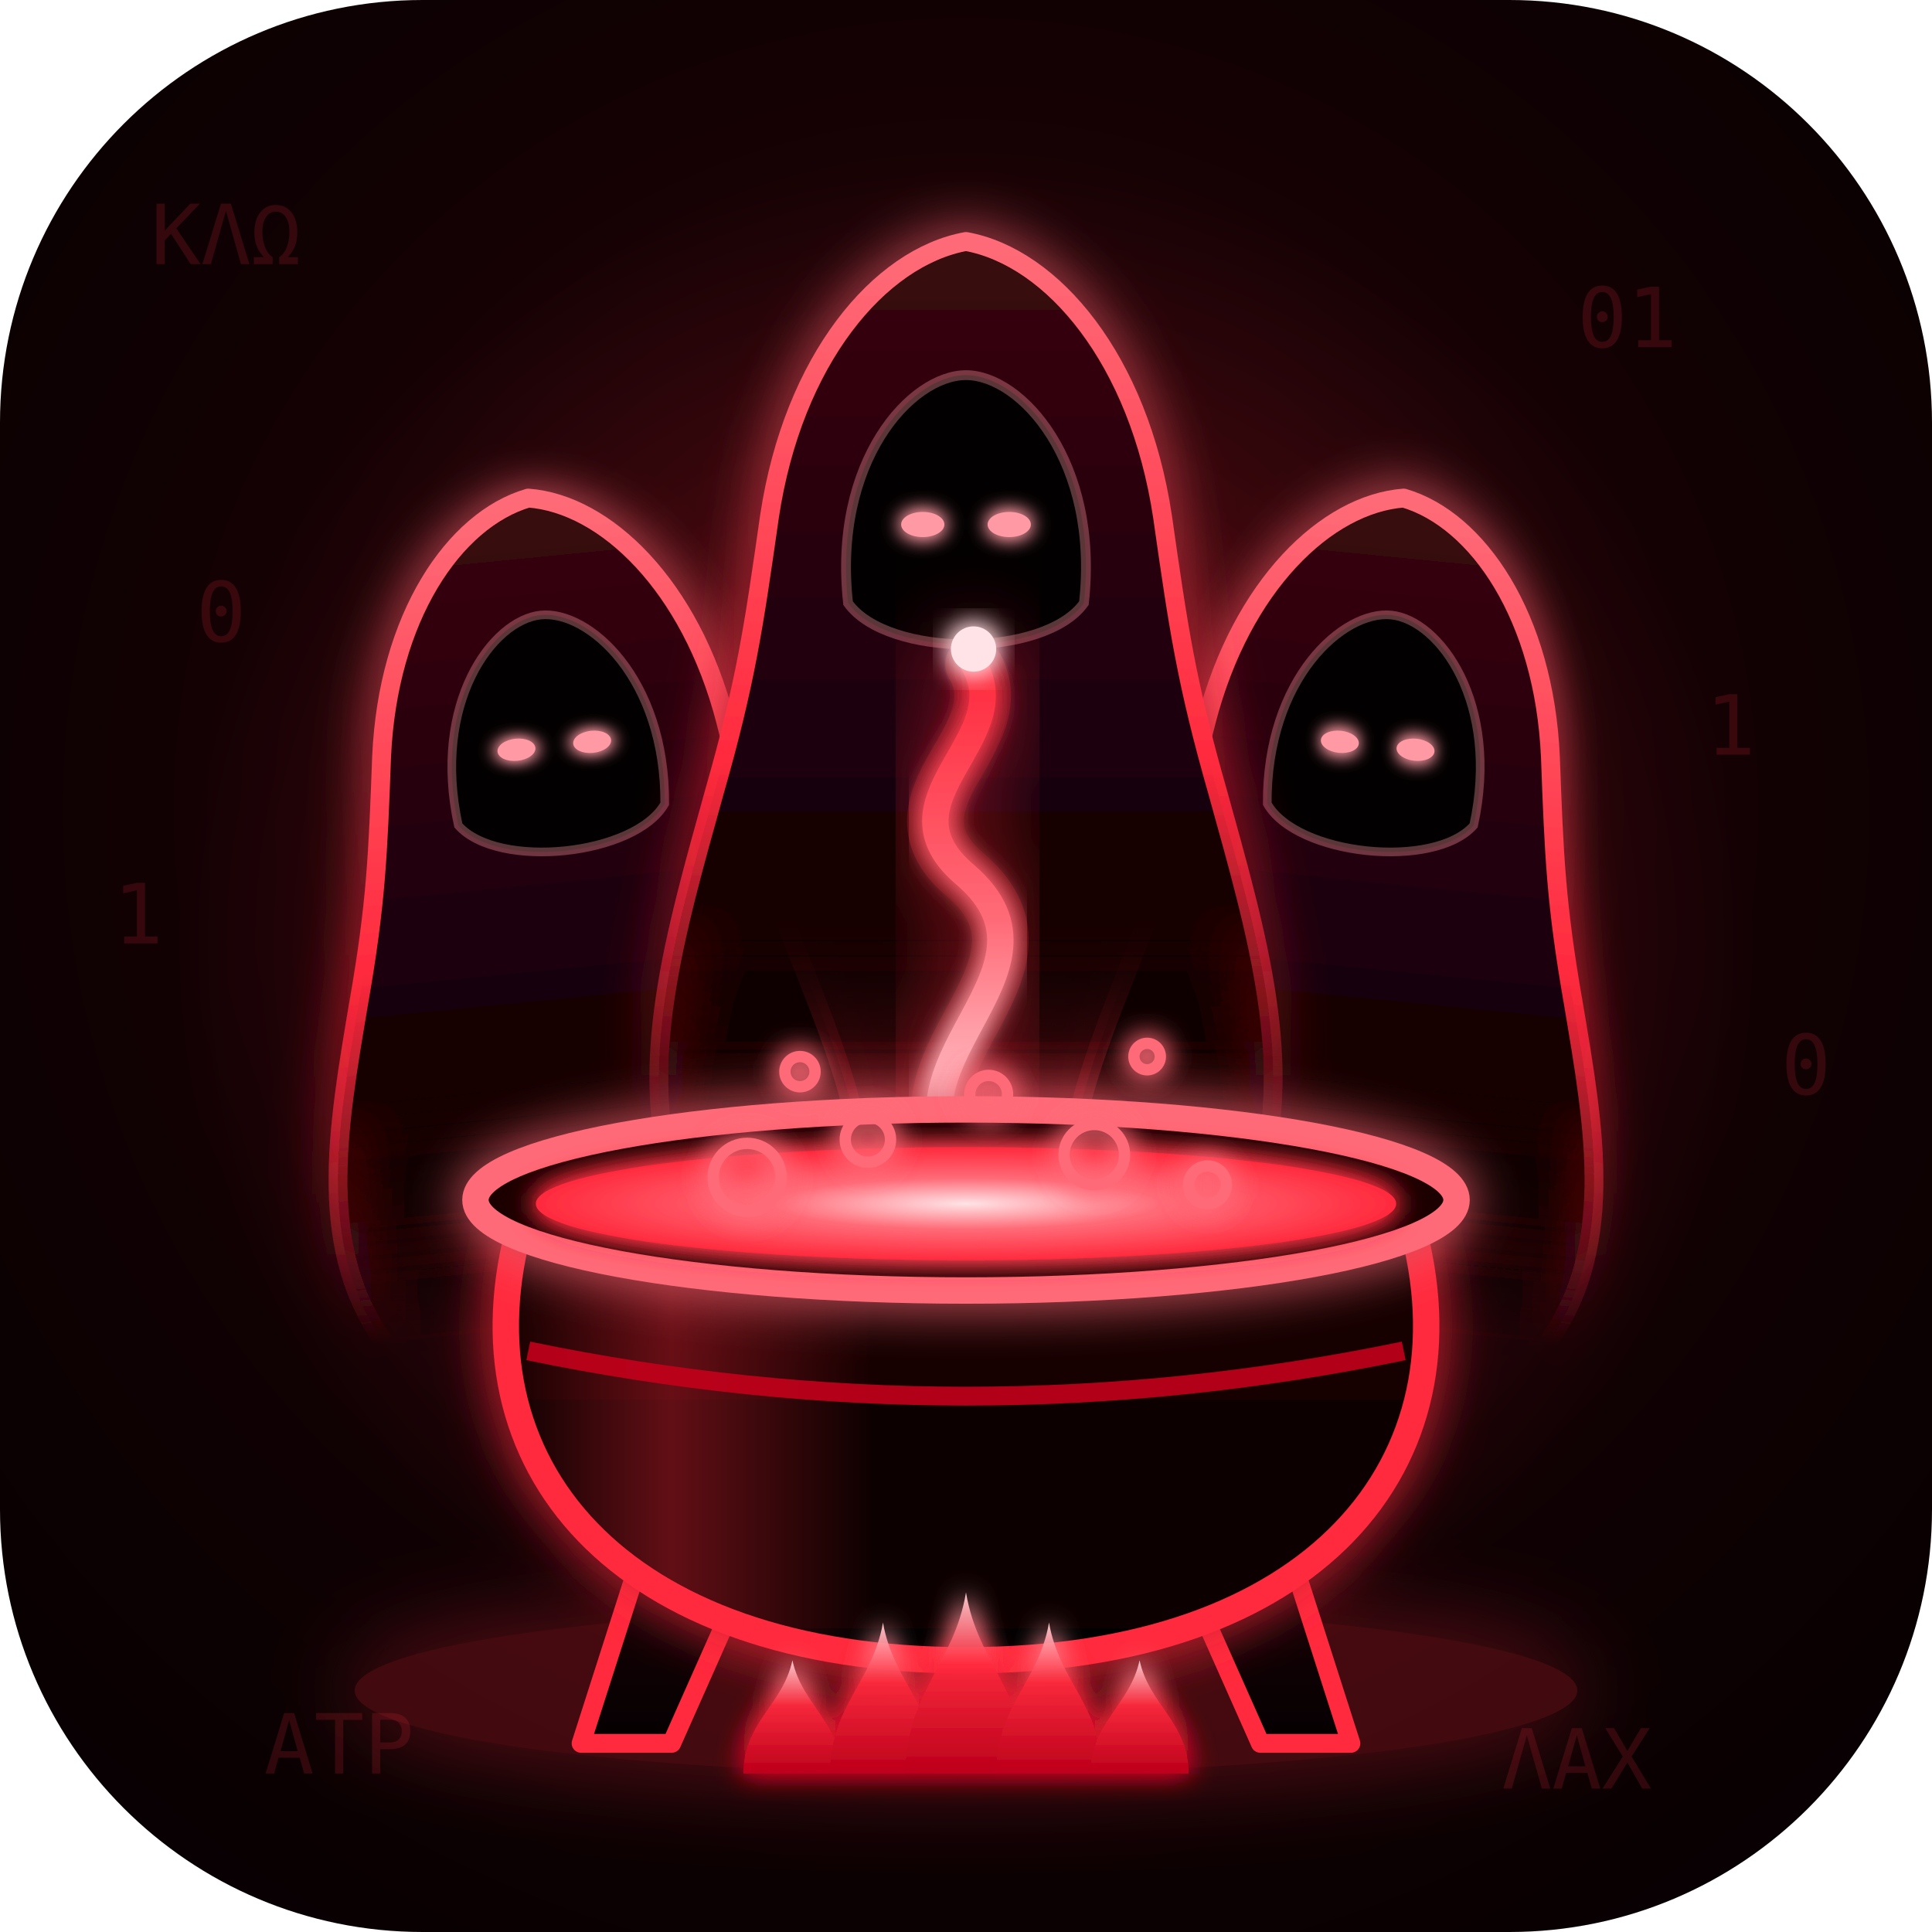
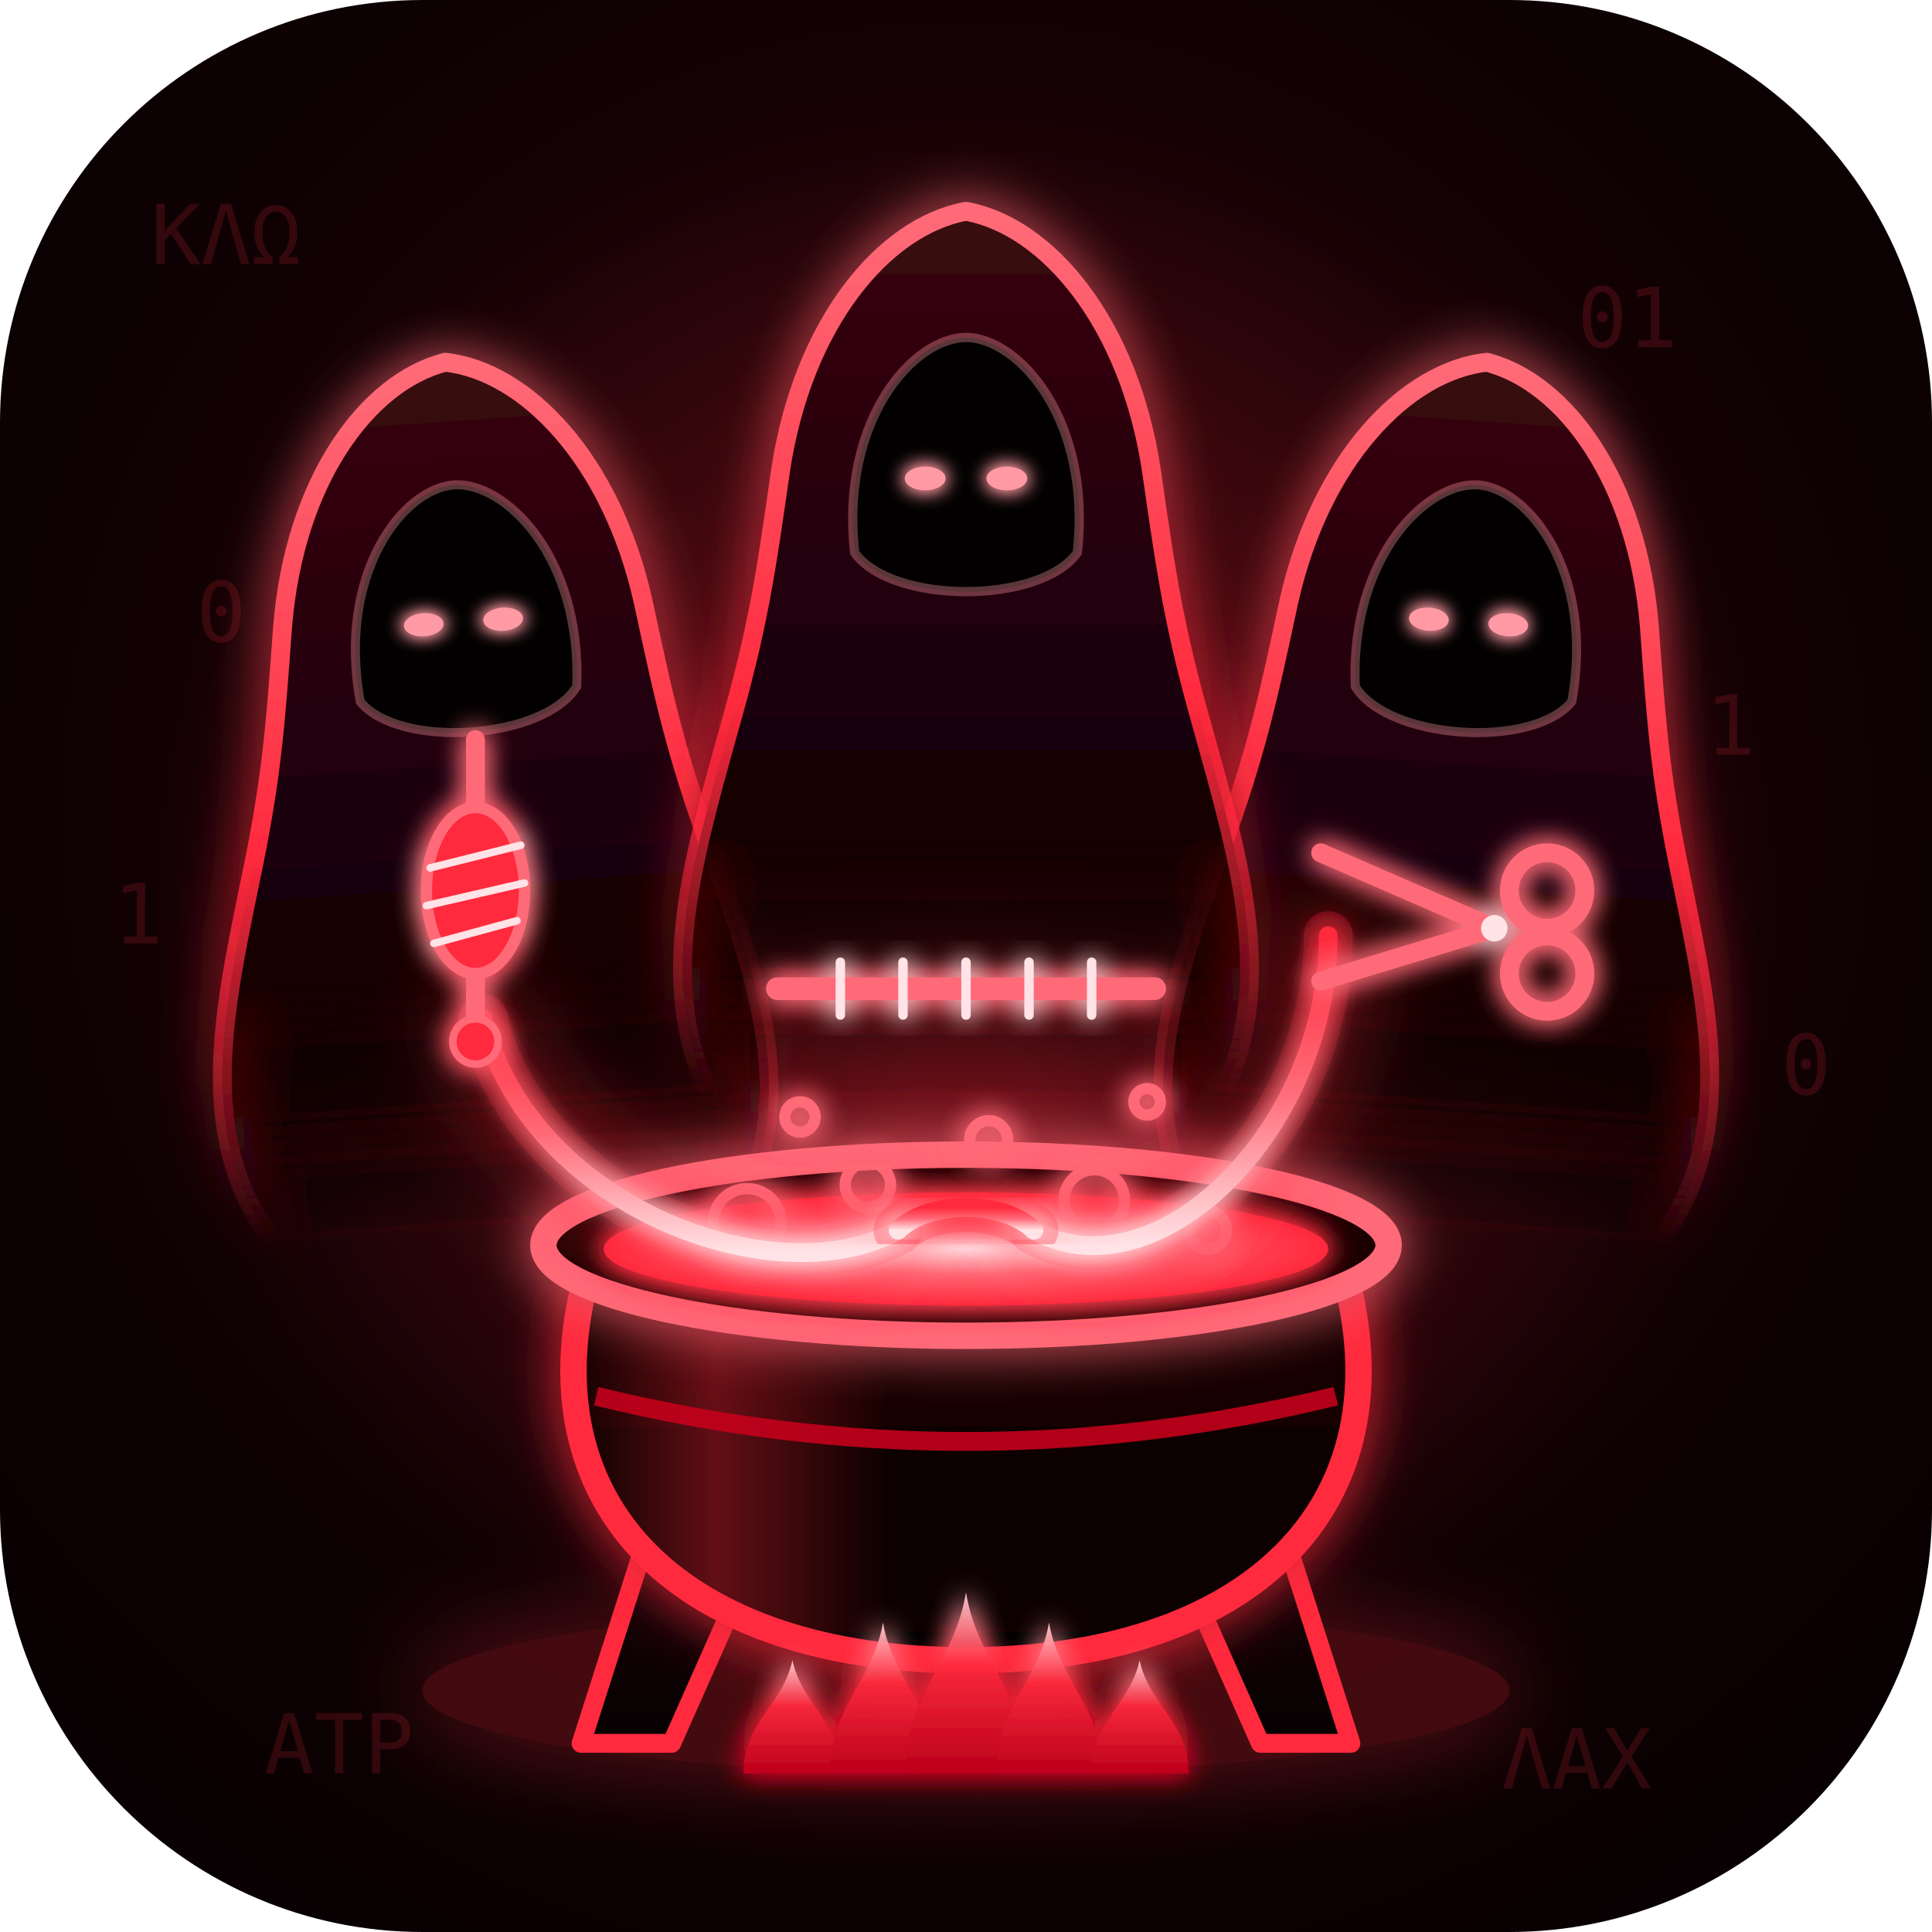
<svg xmlns="http://www.w3.org/2000/svg" viewBox="0 0 512 512" width="512" height="512">
  <defs>
    <radialGradient id="bg" cx="50%" cy="42%" r="75%">
      <stop offset="0" stop-color="#2a0308" />
      <stop offset=".6" stop-color="#100103" />
      <stop offset="1" stop-color="#050001" />
    </radialGradient>
    <radialGradient id="halo" cx="50%" cy="50%" r="50%">
      <stop offset="0" stop-color="#ff2a3d" stop-opacity=".55" />
      <stop offset=".45" stop-color="#ff2a3d" stop-opacity=".18" />
      <stop offset="1" stop-color="#ff2a3d" stop-opacity="0" />
    </radialGradient>
    <linearGradient id="cloak" x1="0" y1="0" x2="0" y2="1">
      <stop offset="0" stop-color="#3a0710" />
      <stop offset=".7" stop-color="#120205" />
      <stop offset="1" stop-color="#120205" stop-opacity="0" />
    </linearGradient>
    <linearGradient id="cloakEdge" x1="0" y1="0" x2="0" y2="1">
      <stop offset="0" stop-color="#ff6b78" />
      <stop offset=".55" stop-color="#ff2a3d" />
      <stop offset="1" stop-color="#ff2a3d" stop-opacity="0" />
    </linearGradient>
    <linearGradient id="pot" x1="0" y1="0" x2="0" y2="1">
      <stop offset="0" stop-color="#1a0306" />
      <stop offset="1" stop-color="#050001" />
    </linearGradient>
    <linearGradient id="potShine" x1="0" y1="0" x2="1" y2="0">
      <stop offset="0" stop-color="#ff2a3d" stop-opacity=".0" />
      <stop offset=".18" stop-color="#ff2a3d" stop-opacity=".35" />
      <stop offset=".4" stop-color="#ff2a3d" stop-opacity="0" />
    </linearGradient>
    <radialGradient id="brew" cx="50%" cy="50%" r="50%">
      <stop offset="0" stop-color="#ffe3e6" />
      <stop offset=".45" stop-color="#ff6b78" />
      <stop offset="1" stop-color="#ff2a3d" />
    </radialGradient>
    <linearGradient id="flame" x1="0" y1="1" x2="0" y2="0">
      <stop offset="0" stop-color="#c3001b" />
      <stop offset=".6" stop-color="#ff2a3d" />
      <stop offset="1" stop-color="#ffd0d5" />
    </linearGradient>
    <linearGradient id="threadG" x1="0" y1="1" x2="0" y2="0">
      <stop offset="0" stop-color="#ffe3e6" />
      <stop offset=".5" stop-color="#ff6b78" />
      <stop offset="1" stop-color="#ff2a3d" />
    </linearGradient>
    <filter id="glow" x="-40%" y="-40%" width="180%" height="180%">
      <feGaussianBlur stdDeviation="7" result="b" />
      <feMerge>
        <feMergeNode in="b" />
        <feMergeNode in="SourceGraphic" />
      </feMerge>
    </filter>
    <filter id="glowS" x="-40%" y="-40%" width="180%" height="180%">
      <feGaussianBlur stdDeviation="3.5" result="b" />
      <feMerge>
        <feMergeNode in="b" />
        <feMergeNode in="b" />
        <feMergeNode in="SourceGraphic" />
      </feMerge>
    </filter>
    <filter id="glowL" x="-60%" y="-60%" width="220%" height="220%">
      <feGaussianBlur stdDeviation="12" result="b" />
      <feMerge>
        <feMergeNode in="b" />
        <feMergeNode in="b" />
        <feMergeNode in="SourceGraphic" />
      </feMerge>
    </filter>
    <filter id="eyeG" x="-200%" y="-200%" width="500%" height="500%">
      <feGaussianBlur stdDeviation="2.5" result="b" />
      <feMerge>
        <feMergeNode in="b" />
        <feMergeNode in="b" />
        <feMergeNode in="SourceGraphic" />
      </feMerge>
    </filter>
  </defs>
  <rect width="512" height="512" rx="112" fill="url(#bg)" />
  <g opacity="0.16" fill="#ff2a3d" font-family="monospace" font-size="22">
    <text x="40" y="70">ΚΛΩ</text>
    <text x="418" y="92">01</text>
    <text x="70" y="470">ΑΤΡ</text>
    <text x="398" y="474">ΛΑΧ</text>
    <text x="30" y="250">1</text>
    <text x="472" y="290">0</text>
    <text x="452" y="200">1</text>
    <text x="52" y="170">0</text>
  </g>
  <g transform="translate(256 256) scale(1.0) translate(-256 -256)">
-     <circle cx="256" cy="250" r="210" fill="url(#halo)" />
-     <g transform="translate(140 132) rotate(-6) scale(0.9166667)" opacity="1">
-       <path d="M0 0 C22 4 44 30 50 70 C54 98 56 112 64 140 C74 176 84 210 66 240 L-66 240 C-84 210 -74 176 -64 140 C-56 112 -54 98 -50 70 C-44 30 -22 4 0 0 Z" fill="url(#cloak)" stroke="url(#cloakEdge)" stroke-width="5.45" stroke-linejoin="round" filter="url(#glow)" />
+     <circle cx="256" cy="240" r="215" fill="url(#halo)" />
+     <g transform="translate(118 96) rotate(-4) scale(0.9583333)" opacity="1">
+       <path d="M0 0 C22 4 44 30 50 70 C54 98 56 112 64 140 C74 176 84 210 64 240 L-64 240 C-84 210 -74 176 -64 140 C-56 112 -54 98 -50 70 C-44 30 -22 4 0 0 Z" fill="url(#cloak)" stroke="url(#cloakEdge)" stroke-width="5.22" stroke-linejoin="round" filter="url(#glow)" />
      <path d="M-30 92 C-34 56 -14 34 0 34 C14 34 34 56 30 92 C20 106 -20 106 -30 92 Z" fill="#020000" stroke="#ff9aa4" stroke-opacity=".35" stroke-width="2.5" />
      <g filter="url(#eyeG)">
        <ellipse cx="-11" cy="72" rx="5.5" ry="3.2" fill="#ff9aa4" />
        <ellipse cx="11" cy="72" rx="5.5" ry="3.2" fill="#ff9aa4" />
      </g>
    </g>
-     <g transform="translate(372 132) rotate(6) scale(0.9166667)" opacity="1">
-       <path d="M0 0 C22 4 44 30 50 70 C54 98 56 112 64 140 C74 176 84 210 66 240 L-66 240 C-84 210 -74 176 -64 140 C-56 112 -54 98 -50 70 C-44 30 -22 4 0 0 Z" fill="url(#cloak)" stroke="url(#cloakEdge)" stroke-width="5.45" stroke-linejoin="round" filter="url(#glow)" />
+     <g transform="translate(394 96) rotate(4) scale(0.9583333)" opacity="1">
+       <path d="M0 0 C22 4 44 30 50 70 C54 98 56 112 64 140 C74 176 84 210 64 240 L-64 240 C-84 210 -74 176 -64 140 C-56 112 -54 98 -50 70 C-44 30 -22 4 0 0 Z" fill="url(#cloak)" stroke="url(#cloakEdge)" stroke-width="5.22" stroke-linejoin="round" filter="url(#glow)" />
      <path d="M-30 92 C-34 56 -14 34 0 34 C14 34 34 56 30 92 C20 106 -20 106 -30 92 Z" fill="#020000" stroke="#ff9aa4" stroke-opacity=".35" stroke-width="2.5" />
      <g filter="url(#eyeG)">
        <ellipse cx="-11" cy="72" rx="5.5" ry="3.2" fill="#ff9aa4" />
        <ellipse cx="11" cy="72" rx="5.5" ry="3.2" fill="#ff9aa4" />
      </g>
    </g>
-     <g transform="translate(256 64) rotate(0) scale(1.041667)" opacity="1">
-       <path d="M0 0 C22 4 44 30 50 70 C54 98 56 112 64 140 C74 176 84 210 74 240 L-74 240 C-84 210 -74 176 -64 140 C-56 112 -54 98 -50 70 C-44 30 -22 4 0 0 Z" fill="url(#cloak)" stroke="url(#cloakEdge)" stroke-width="4.80" stroke-linejoin="round" filter="url(#glow)" />
+     <g transform="translate(256 56) rotate(0) scale(0.9833333)" opacity="1">
+       <path d="M0 0 C22 4 44 30 50 70 C54 98 56 112 64 140 C74 176 84 210 68 240 L-68 240 C-84 210 -74 176 -64 140 C-56 112 -54 98 -50 70 C-44 30 -22 4 0 0 Z" fill="url(#cloak)" stroke="url(#cloakEdge)" stroke-width="5.08" stroke-linejoin="round" filter="url(#glow)" />
      <path d="M-30 92 C-34 56 -14 34 0 34 C14 34 34 56 30 92 C20 106 -20 106 -30 92 Z" fill="#020000" stroke="#ff9aa4" stroke-opacity=".35" stroke-width="2.5" />
      <g filter="url(#eyeG)">
        <ellipse cx="-11" cy="72" rx="5.5" ry="3.2" fill="#ff9aa4" />
        <ellipse cx="11" cy="72" rx="5.5" ry="3.2" fill="#ff9aa4" />
      </g>
    </g>
-     <path d="M256 312 C230 282 286 258 256 232 C232 212 270 196 258 176" fill="none" stroke="#ff2a3d" stroke-width="15" stroke-linecap="round" opacity=".35" filter="url(#glowL)" />
-     <path d="M256 312 C230 282 286 258 256 232 C232 212 270 196 258 176" fill="none" stroke="url(#threadG)" stroke-width="7" stroke-linecap="round" filter="url(#glowS)" />
-     <circle cx="258" cy="172" r="6" fill="#ffe3e6" filter="url(#glowS)" />
-     <ellipse cx="256" cy="448" rx="162" ry="22" fill="#ff2a3d" opacity=".22" filter="url(#glowL)" />
+     <ellipse cx="256" cy="448" rx="144" ry="22" fill="#ff2a3d" opacity=".22" filter="url(#glowL)" />
    <g fill="url(#pot)" stroke="#ff2a3d" stroke-width="5" stroke-linejoin="round">
      <path d="M170 412 L154 462 L178 462 L194 426 Z" />
      <path d="M342 412 L358 462 L334 462 L318 426 Z" />
    </g>
-     <path d="M138 324 C120 388 164 440 256 440 C348 440 392 388 374 324 Z" fill="url(#pot)" stroke="#ff2a3d" stroke-width="7" stroke-linejoin="round" filter="url(#glow)" />
-     <path d="M138 324 C120 388 164 440 256 440 C348 440 392 388 374 324 Z" fill="url(#potShine)" />
+     <path d="M156 336 C138 400 182 440 256 440 C330 440 374 400 356 336 Z" fill="url(#pot)" stroke="#ff2a3d" stroke-width="7" stroke-linejoin="round" filter="url(#glow)" />
+     <path d="M156 336 C138 400 182 440 256 440 C330 440 374 400 356 336 Z" fill="url(#potShine)" />
    <g filter="url(#glowS)" opacity=".95">
      <path d="M197 470 C197 456.5 207.4 452.0 210 440 C212.6 452.0 223 456.5 223 470 Z" fill="url(#flame)" />
      <path d="M220 470 C220 452.0 231.2 446.0 234 430 C236.8 446.0 248 452.0 248 470 Z" fill="url(#flame)" />
      <path d="M240 470 C240 448.4 252.8 441.2 256 422 C259.2 441.2 272 448.4 272 470 Z" fill="url(#flame)" />
      <path d="M264 470 C264 452.0 275.2 446.0 278 430 C280.8 446.0 292 452.0 292 470 Z" fill="url(#flame)" />
      <path d="M289 470 C289 456.5 299.4 452.0 302 440 C304.6 452.0 315 456.5 315 470 Z" fill="url(#flame)" />
    </g>
-     <path d="M140 358 Q256 382 372 358" fill="none" stroke="#c3001b" stroke-width="5" opacity=".9" />
-     <ellipse cx="256" cy="318" rx="130" ry="24" fill="#1a0306" stroke="#ff6b78" stroke-width="7" filter="url(#glow)" />
-     <ellipse cx="256" cy="319" rx="114" ry="15" fill="url(#brew)" filter="url(#glowS)" />
+     <path d="M158 370 Q256 394 354 370" fill="none" stroke="#c3001b" stroke-width="5" opacity=".9" />
+     <ellipse cx="256" cy="330" rx="112" ry="24" fill="#1a0306" stroke="#ff6b78" stroke-width="7" filter="url(#glow)" />
+     <ellipse cx="256" cy="331" rx="96" ry="15" fill="url(#brew)" filter="url(#glowS)" />
    <g filter="url(#glowS)">
-       <circle cx="198" cy="312" r="9" fill="none" stroke="#ff6b78" stroke-width="3" />
-       <circle cx="230" cy="302" r="6" fill="none" stroke="#ff6b78" stroke-width="3" />
-       <circle cx="290" cy="306" r="8" fill="none" stroke="#ff6b78" stroke-width="3" />
-       <circle cx="320" cy="314" r="5" fill="none" stroke="#ff6b78" stroke-width="3" />
-       <circle cx="262" cy="290" r="5" fill="none" stroke="#ff6b78" stroke-width="3" />
-       <circle cx="212" cy="284" r="4" fill="none" stroke="#ff6b78" stroke-width="3" />
-       <circle cx="304" cy="280" r="3.5" fill="none" stroke="#ff6b78" stroke-width="3" />
+       <circle cx="198" cy="324" r="9" fill="none" stroke="#ff6b78" stroke-width="3" />
+       <circle cx="230" cy="314" r="6" fill="none" stroke="#ff6b78" stroke-width="3" />
+       <circle cx="290" cy="318" r="8" fill="none" stroke="#ff6b78" stroke-width="3" />
+       <circle cx="320" cy="326" r="5" fill="none" stroke="#ff6b78" stroke-width="3" />
+       <circle cx="262" cy="302" r="5" fill="none" stroke="#ff6b78" stroke-width="3" />
+       <circle cx="212" cy="296" r="4" fill="none" stroke="#ff6b78" stroke-width="3" />
+       <circle cx="304" cy="292" r="3.5" fill="none" stroke="#ff6b78" stroke-width="3" />
+     </g>
+     <path d="M128 270 C140 320 206 344 238 326" fill="none" stroke="#ff2a3d" stroke-width="13" stroke-linecap="round" opacity=".35" filter="url(#glowL)" />
+     <path d="M128 270 C140 320 206 344 238 326" fill="none" stroke="url(#threadG)" stroke-width="5" stroke-linecap="round" filter="url(#glowS)" />
+     <path d="M274 326 C306 344 352 300 352 248" fill="none" stroke="#ff2a3d" stroke-width="13" stroke-linecap="round" opacity=".35" filter="url(#glowL)" />
+     <path d="M274 326 C306 344 352 300 352 248" fill="none" stroke="url(#threadG)" stroke-width="5" stroke-linecap="round" filter="url(#glowS)" />
+     <path d="M238 326 C246 318 266 318 274 326" fill="none" stroke="#ff2a3d" stroke-width="13" stroke-linecap="round" opacity=".35" filter="url(#glowL)" />
+     <path d="M238 326 C246 318 266 318 274 326" fill="none" stroke="url(#threadG)" stroke-width="5" stroke-linecap="round" filter="url(#glowS)" />
+     <g filter="url(#glowS)" stroke="#ff6b78" stroke-linecap="round">
+       <path d="M126 196 L126 276" stroke-width="5" />
+       <ellipse cx="126" cy="236" rx="13" ry="22" fill="#ff2a3d" stroke-width="3" />
+       <path d="M114 230 L138 224 M113 240 L139 234 M115 250 L137 244" stroke="#ffe3e6" stroke-width="2" />
+       <circle cx="126" cy="276" r="6" fill="#ff2a3d" stroke-width="2" />
+     </g>
+     <g filter="url(#glowS)" stroke-linecap="round">
+       <path d="M206 262 L306 262" stroke="#ff6b78" stroke-width="6" />
+       <path d="M222.7 255.0 L222.7 269.0" stroke="#ffe3e6" stroke-width="2.5" />
+       <path d="M239.3 255.0 L239.3 269.0" stroke="#ffe3e6" stroke-width="2.5" />
+       <path d="M256.0 255.0 L256.0 269.0" stroke="#ffe3e6" stroke-width="2.5" />
+       <path d="M272.7 255.0 L272.7 269.0" stroke="#ffe3e6" stroke-width="2.5" />
+       <path d="M289.3 255.0 L289.3 269.0" stroke="#ffe3e6" stroke-width="2.5" />
+     </g>
+     <g filter="url(#glowS)" stroke="#ff6b78" stroke-width="5" stroke-linecap="round" stroke-linejoin="round" fill="none" transform="translate(396 246)">
+       <path d="M0 0 L-46 -20" />
+       <path d="M0 0 L-46 14" />
+       <circle cx="14" cy="-10" r="10" />
+       <circle cx="14" cy="12" r="10" />
+       <circle cx="0" cy="0" r="3.5" fill="#ffe3e6" stroke="none" />
    </g>
  </g>
</svg>
